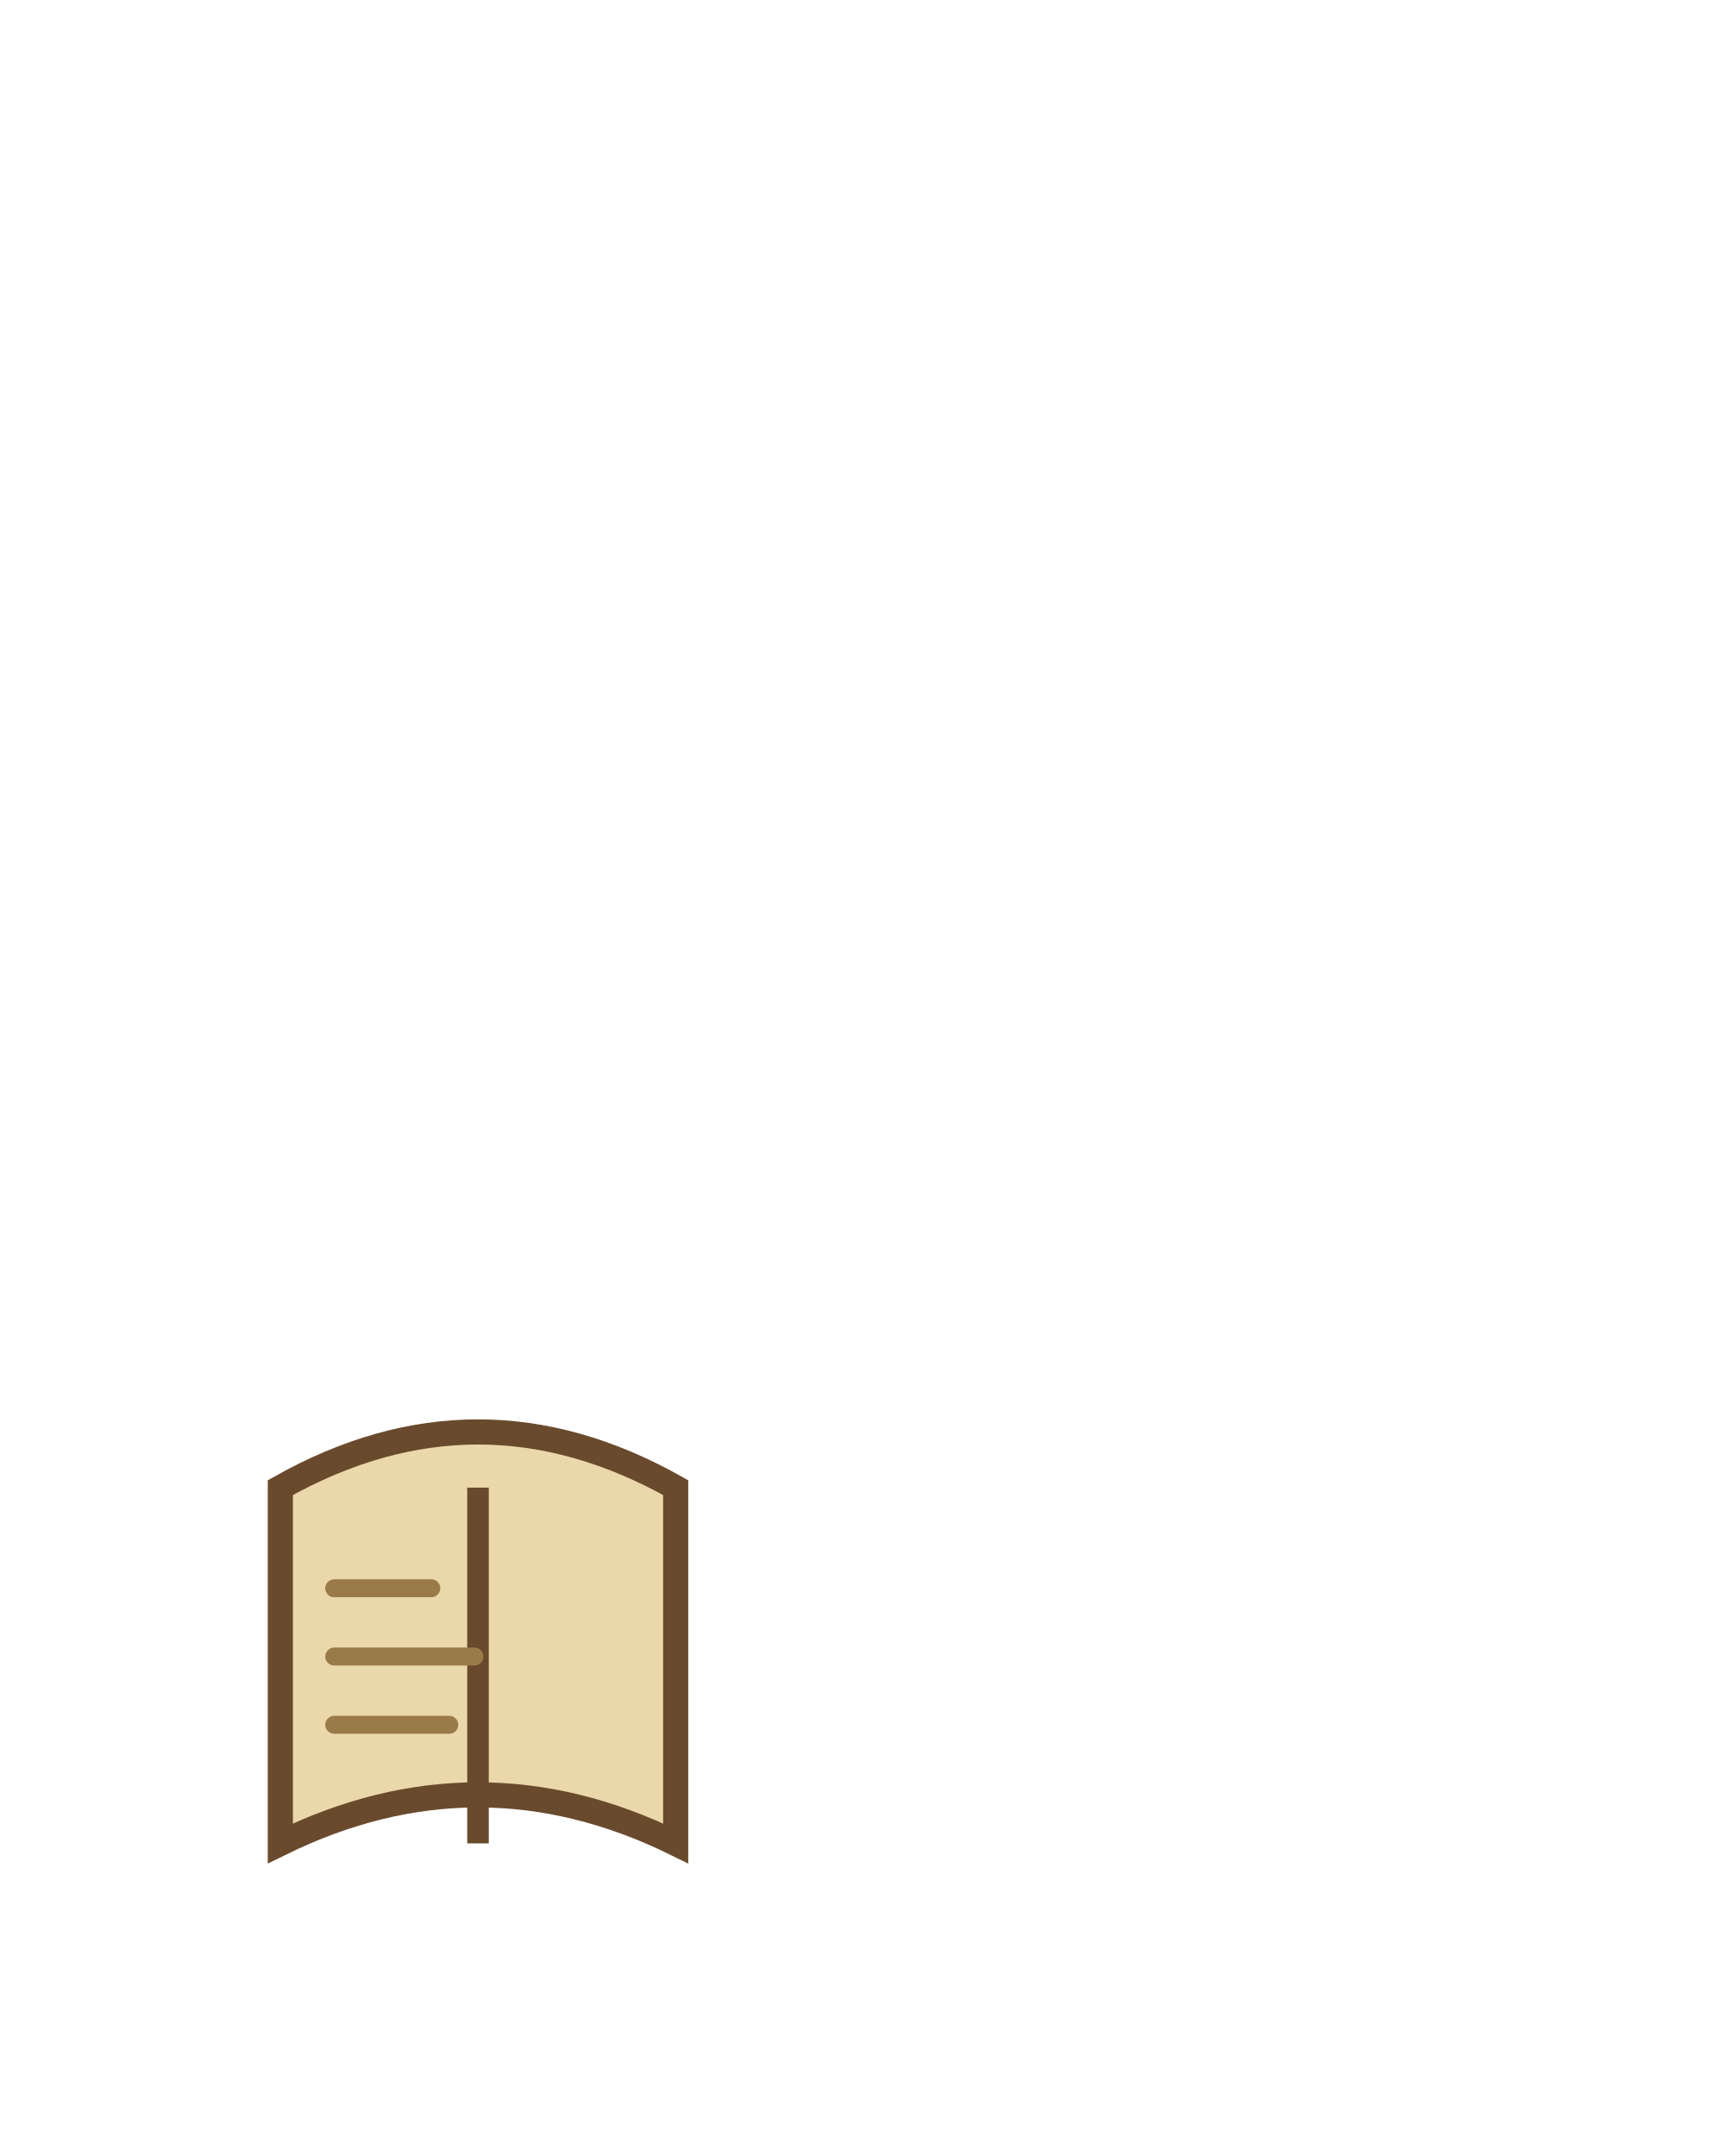
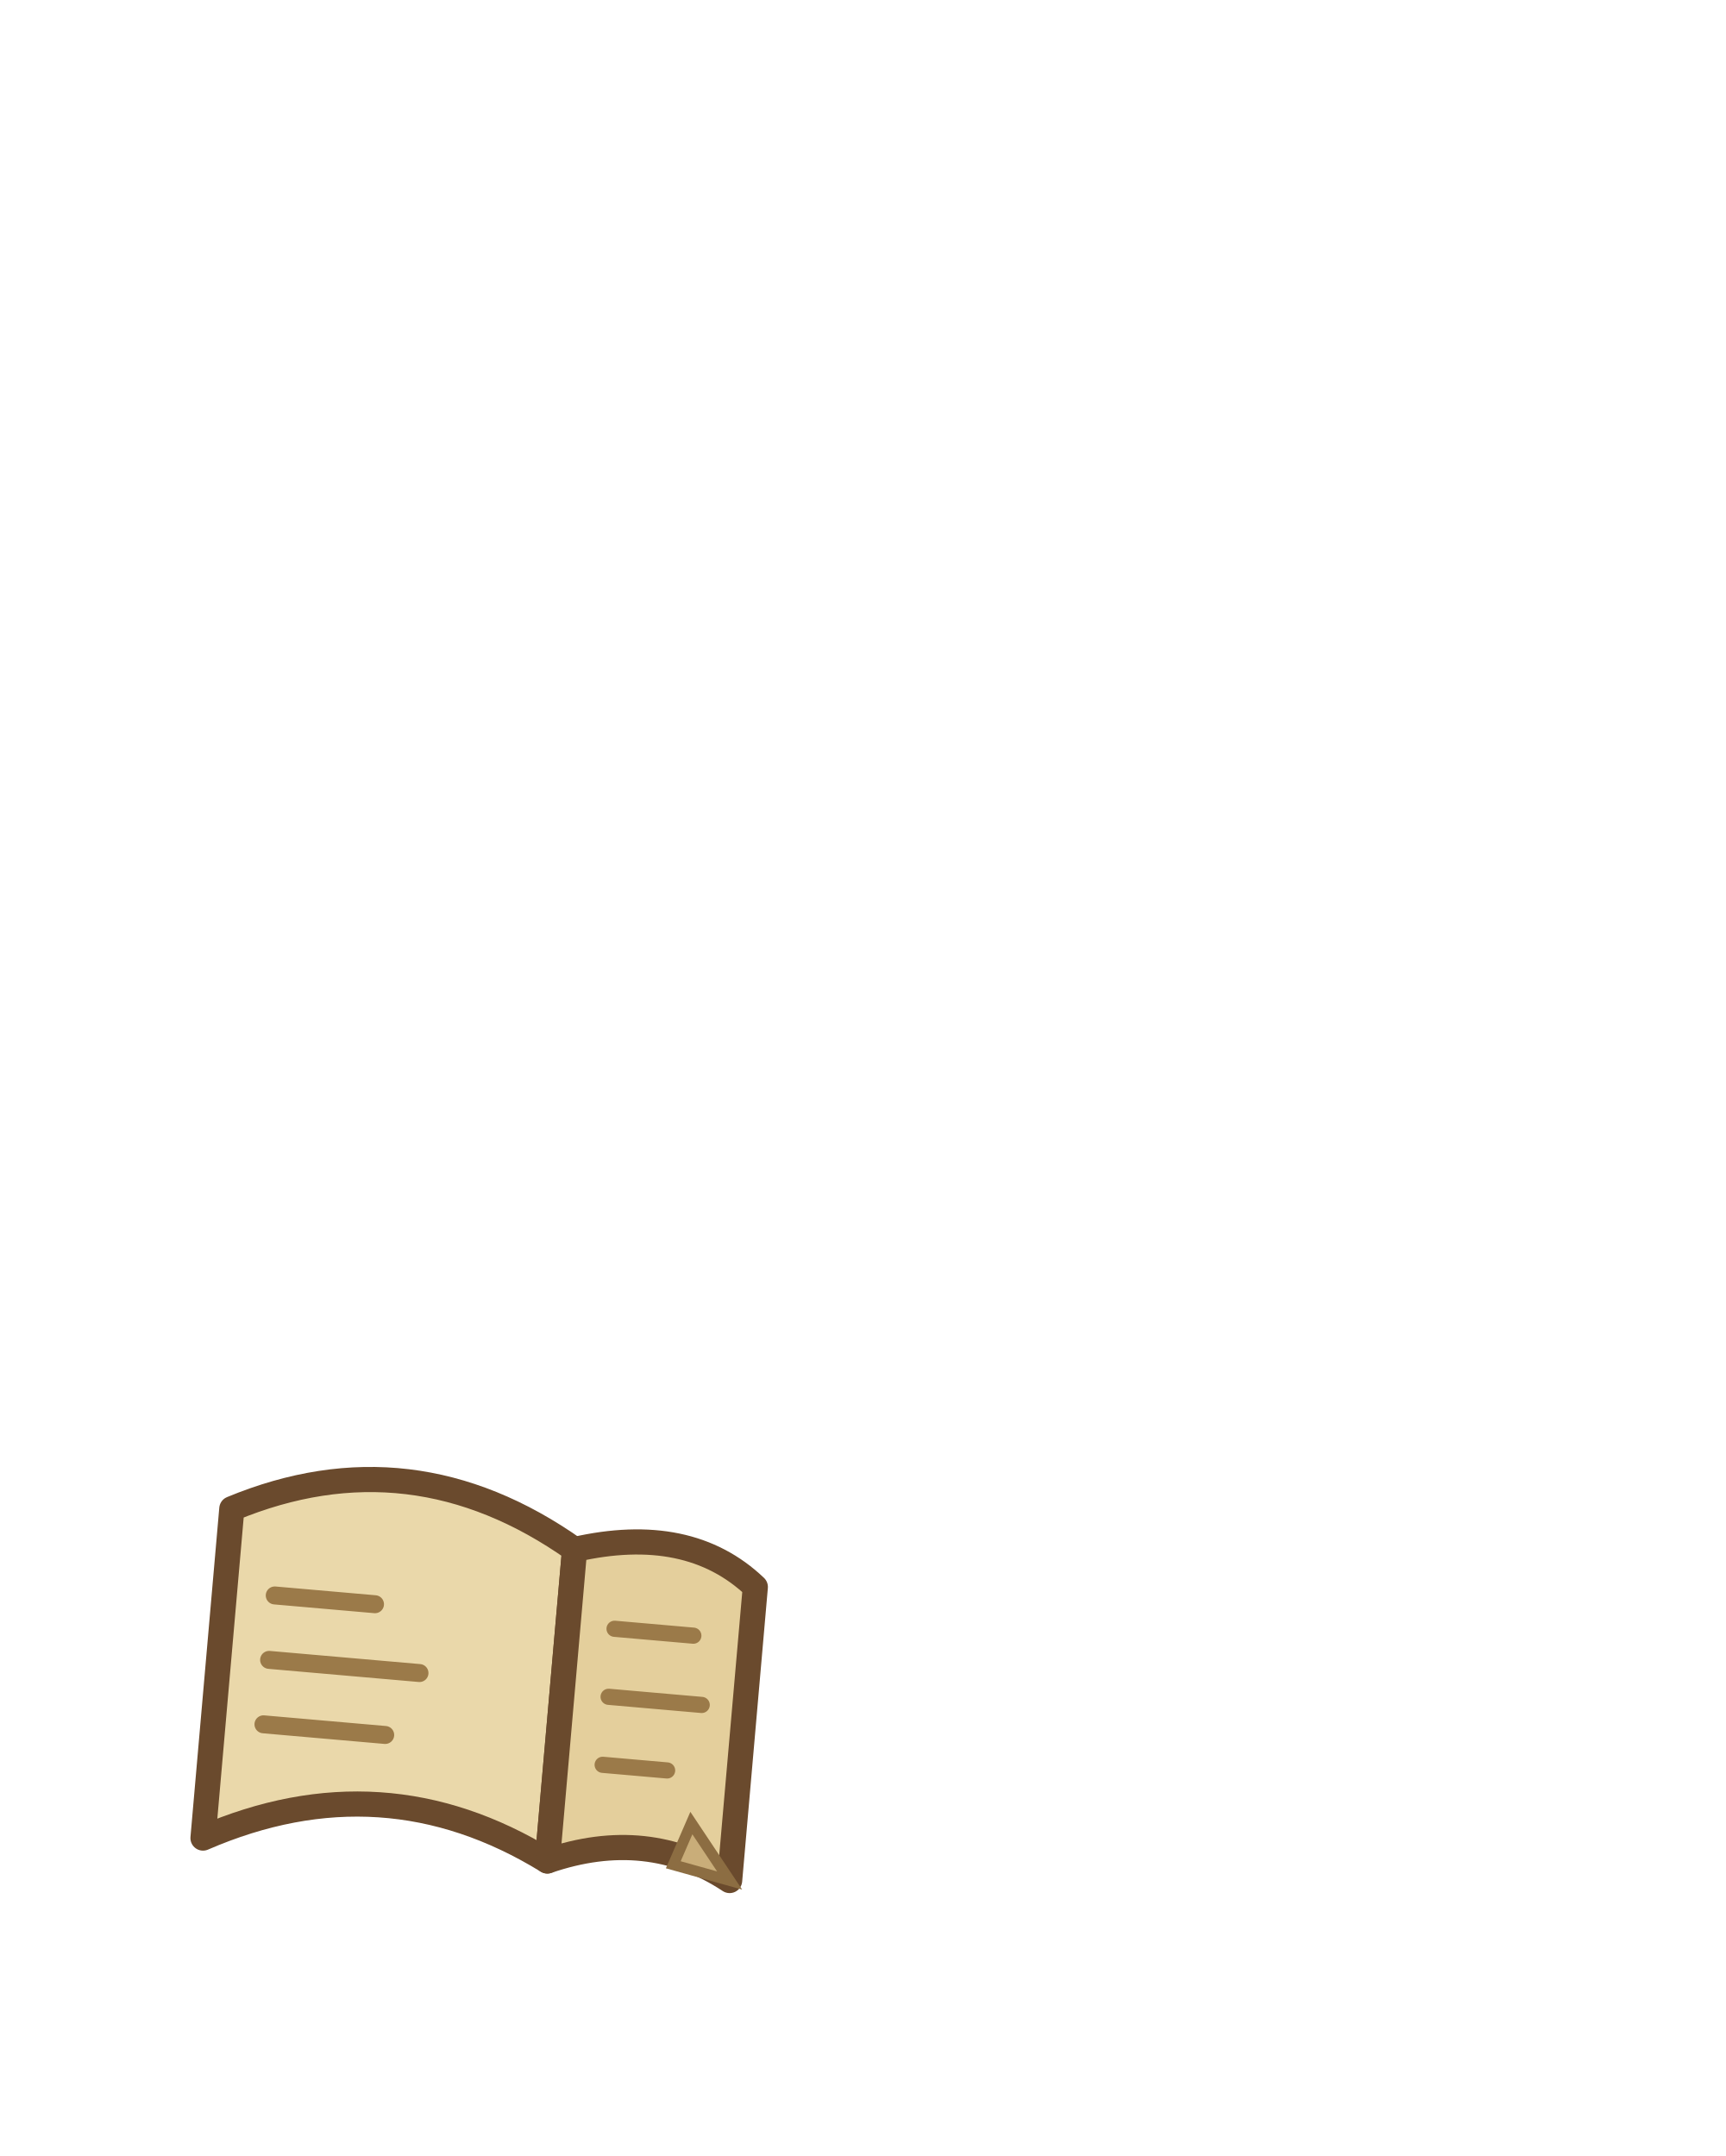
<svg xmlns="http://www.w3.org/2000/svg" viewBox="0 0 480 600" role="img" aria-labelledby="title">
-   <path d="M78 414q55-31 110 0v99q-55-27-110 0Z" fill="#ead8aa" stroke="#6a4a2d" stroke-width="7" />
-   <path d="M133 414v99" stroke="#6a4a2d" stroke-width="6" />
-   <path d="M93 442h27M93 461h39M93 480h32" stroke="#9b7a49" stroke-width="5" stroke-linecap="round" />
+   <g transform="rotate(5 121 474)">
+     <path d="M60 425q48-25 96 3v87q-48-24-96 2Z" fill="#ead8aa" stroke="#6a4a2d" stroke-width="7" stroke-linejoin="round" />
+     <path d="M156 428q31-10 51 6v82q-24-13-51-1Z" fill="#e4cf9c" stroke="#6a4a2d" stroke-width="7" stroke-linejoin="round" />
+     <path d="M156 428v87" stroke="#6a4a2d" stroke-width="6" />
+     <path d="M74 448h28M74 466h42M74 484h34" stroke="#9b7a49" stroke-width="5" stroke-linecap="round" />
+     <path d="M169 449h22M169 468h26M169 487h18" stroke="#9b7a49" stroke-width="4.5" stroke-linecap="round" />
+     <path d="M195 501l12 15-16-3Z" fill="#c9ad79" stroke="#8c6d42" stroke-width="3" />
+   </g>
</svg>
